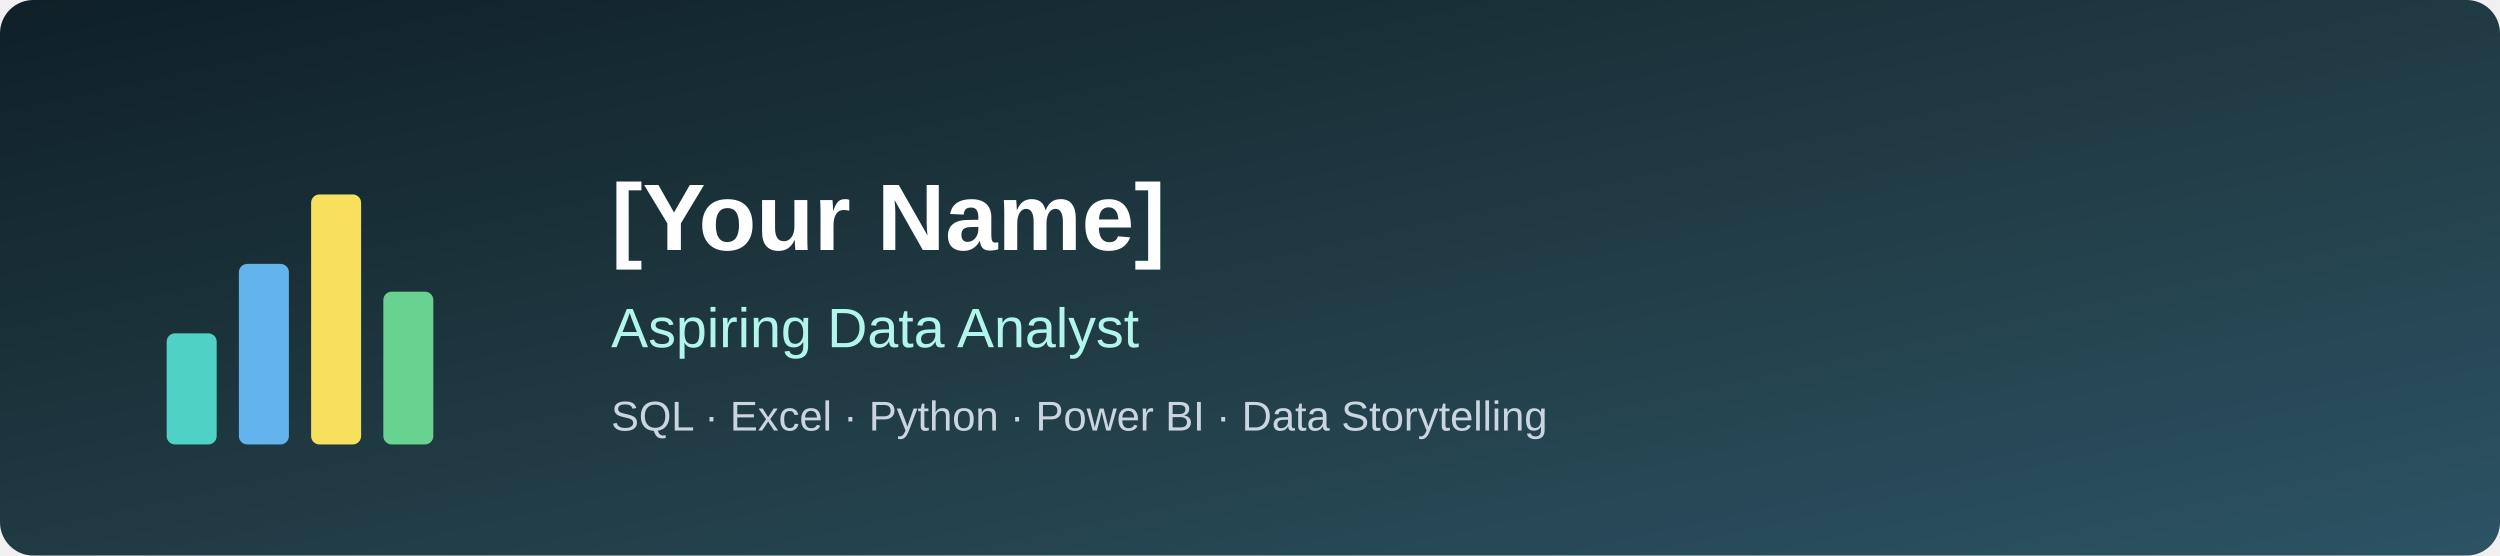
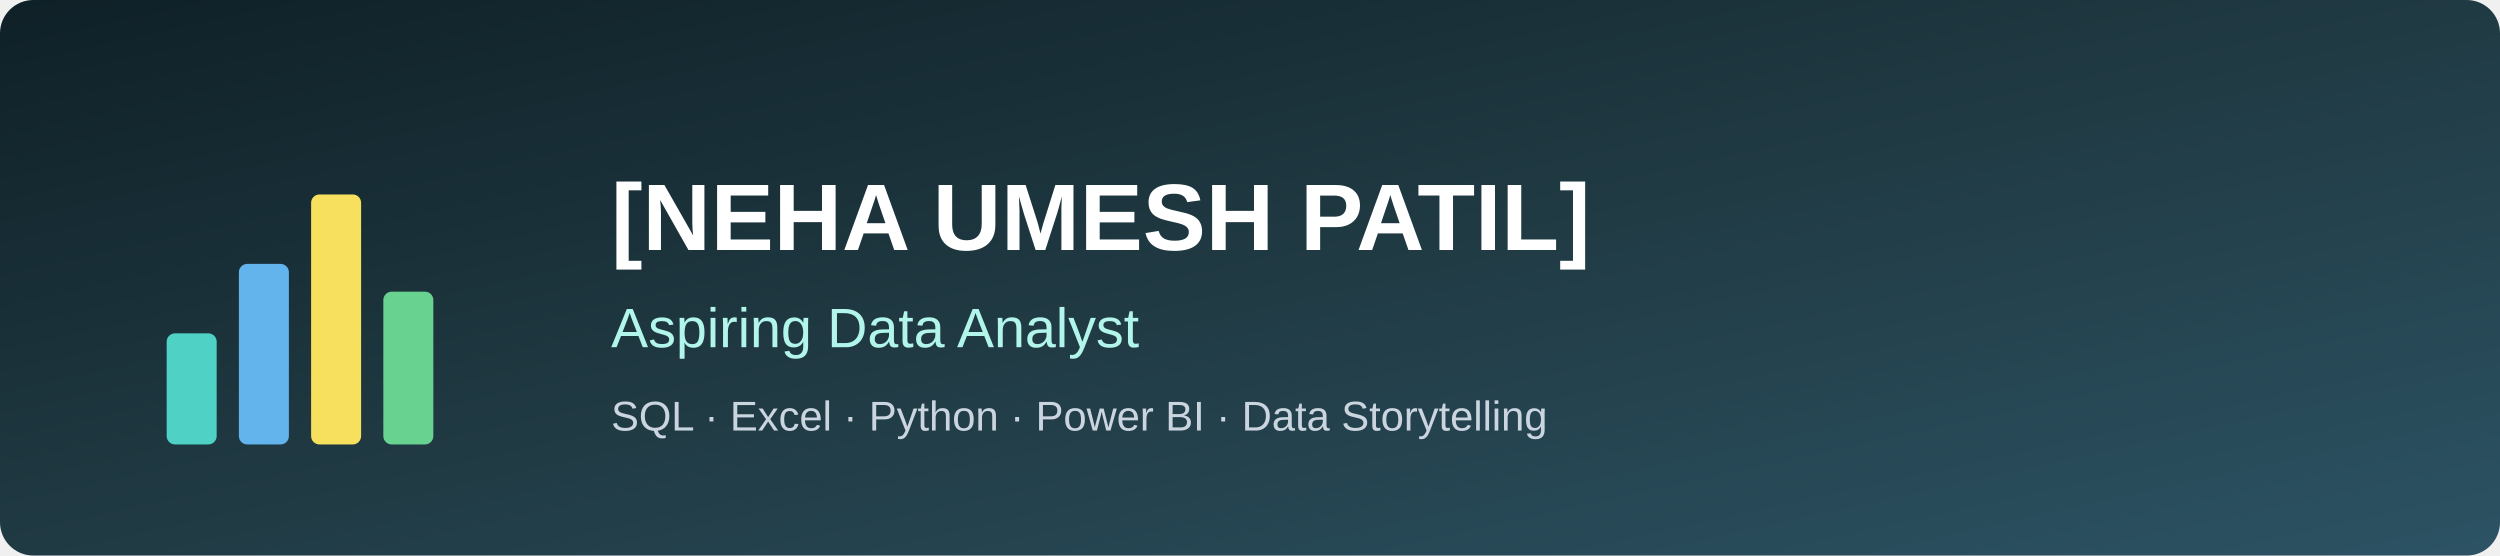
<svg xmlns="http://www.w3.org/2000/svg" width="900" height="200" viewBox="0 0 900 200">
  <defs>
    <linearGradient id="bg" x1="0%" y1="0%" x2="100%" y2="100%">
      <stop offset="0%" stop-color="#0f2027" />
      <stop offset="50%" stop-color="#203a43" />
      <stop offset="100%" stop-color="#2c5364" />
    </linearGradient>
  </defs>
  <rect width="900" height="200" rx="12" fill="url(#bg)" />
  <g transform="translate(60,60)">
    <rect x="0" y="60" width="18" height="40" rx="3" fill="#4FD1C5" />
    <rect x="26" y="35" width="18" height="65" rx="3" fill="#63B3ED" />
    <rect x="52" y="10" width="18" height="90" rx="3" fill="#F6E05E" />
    <rect x="78" y="45" width="18" height="55" rx="3" fill="#68D391" />
  </g>
  <text x="220" y="90" font-family="Verdana, Arial, sans-serif" font-size="34" font-weight="bold" fill="#FFFFFF">
-     [Your Name]
+     [NEHA UMESH PATIL]
  </text>
  <text x="220" y="125" font-family="Verdana, Arial, sans-serif" font-size="20" fill="#B2F5EA">
    Aspiring Data Analyst
  </text>
  <text x="220" y="155" font-family="Verdana, Arial, sans-serif" font-size="15" fill="#CBD5E0">
    SQL · Excel · Python · Power BI · Data Storytelling
  </text>
</svg>
